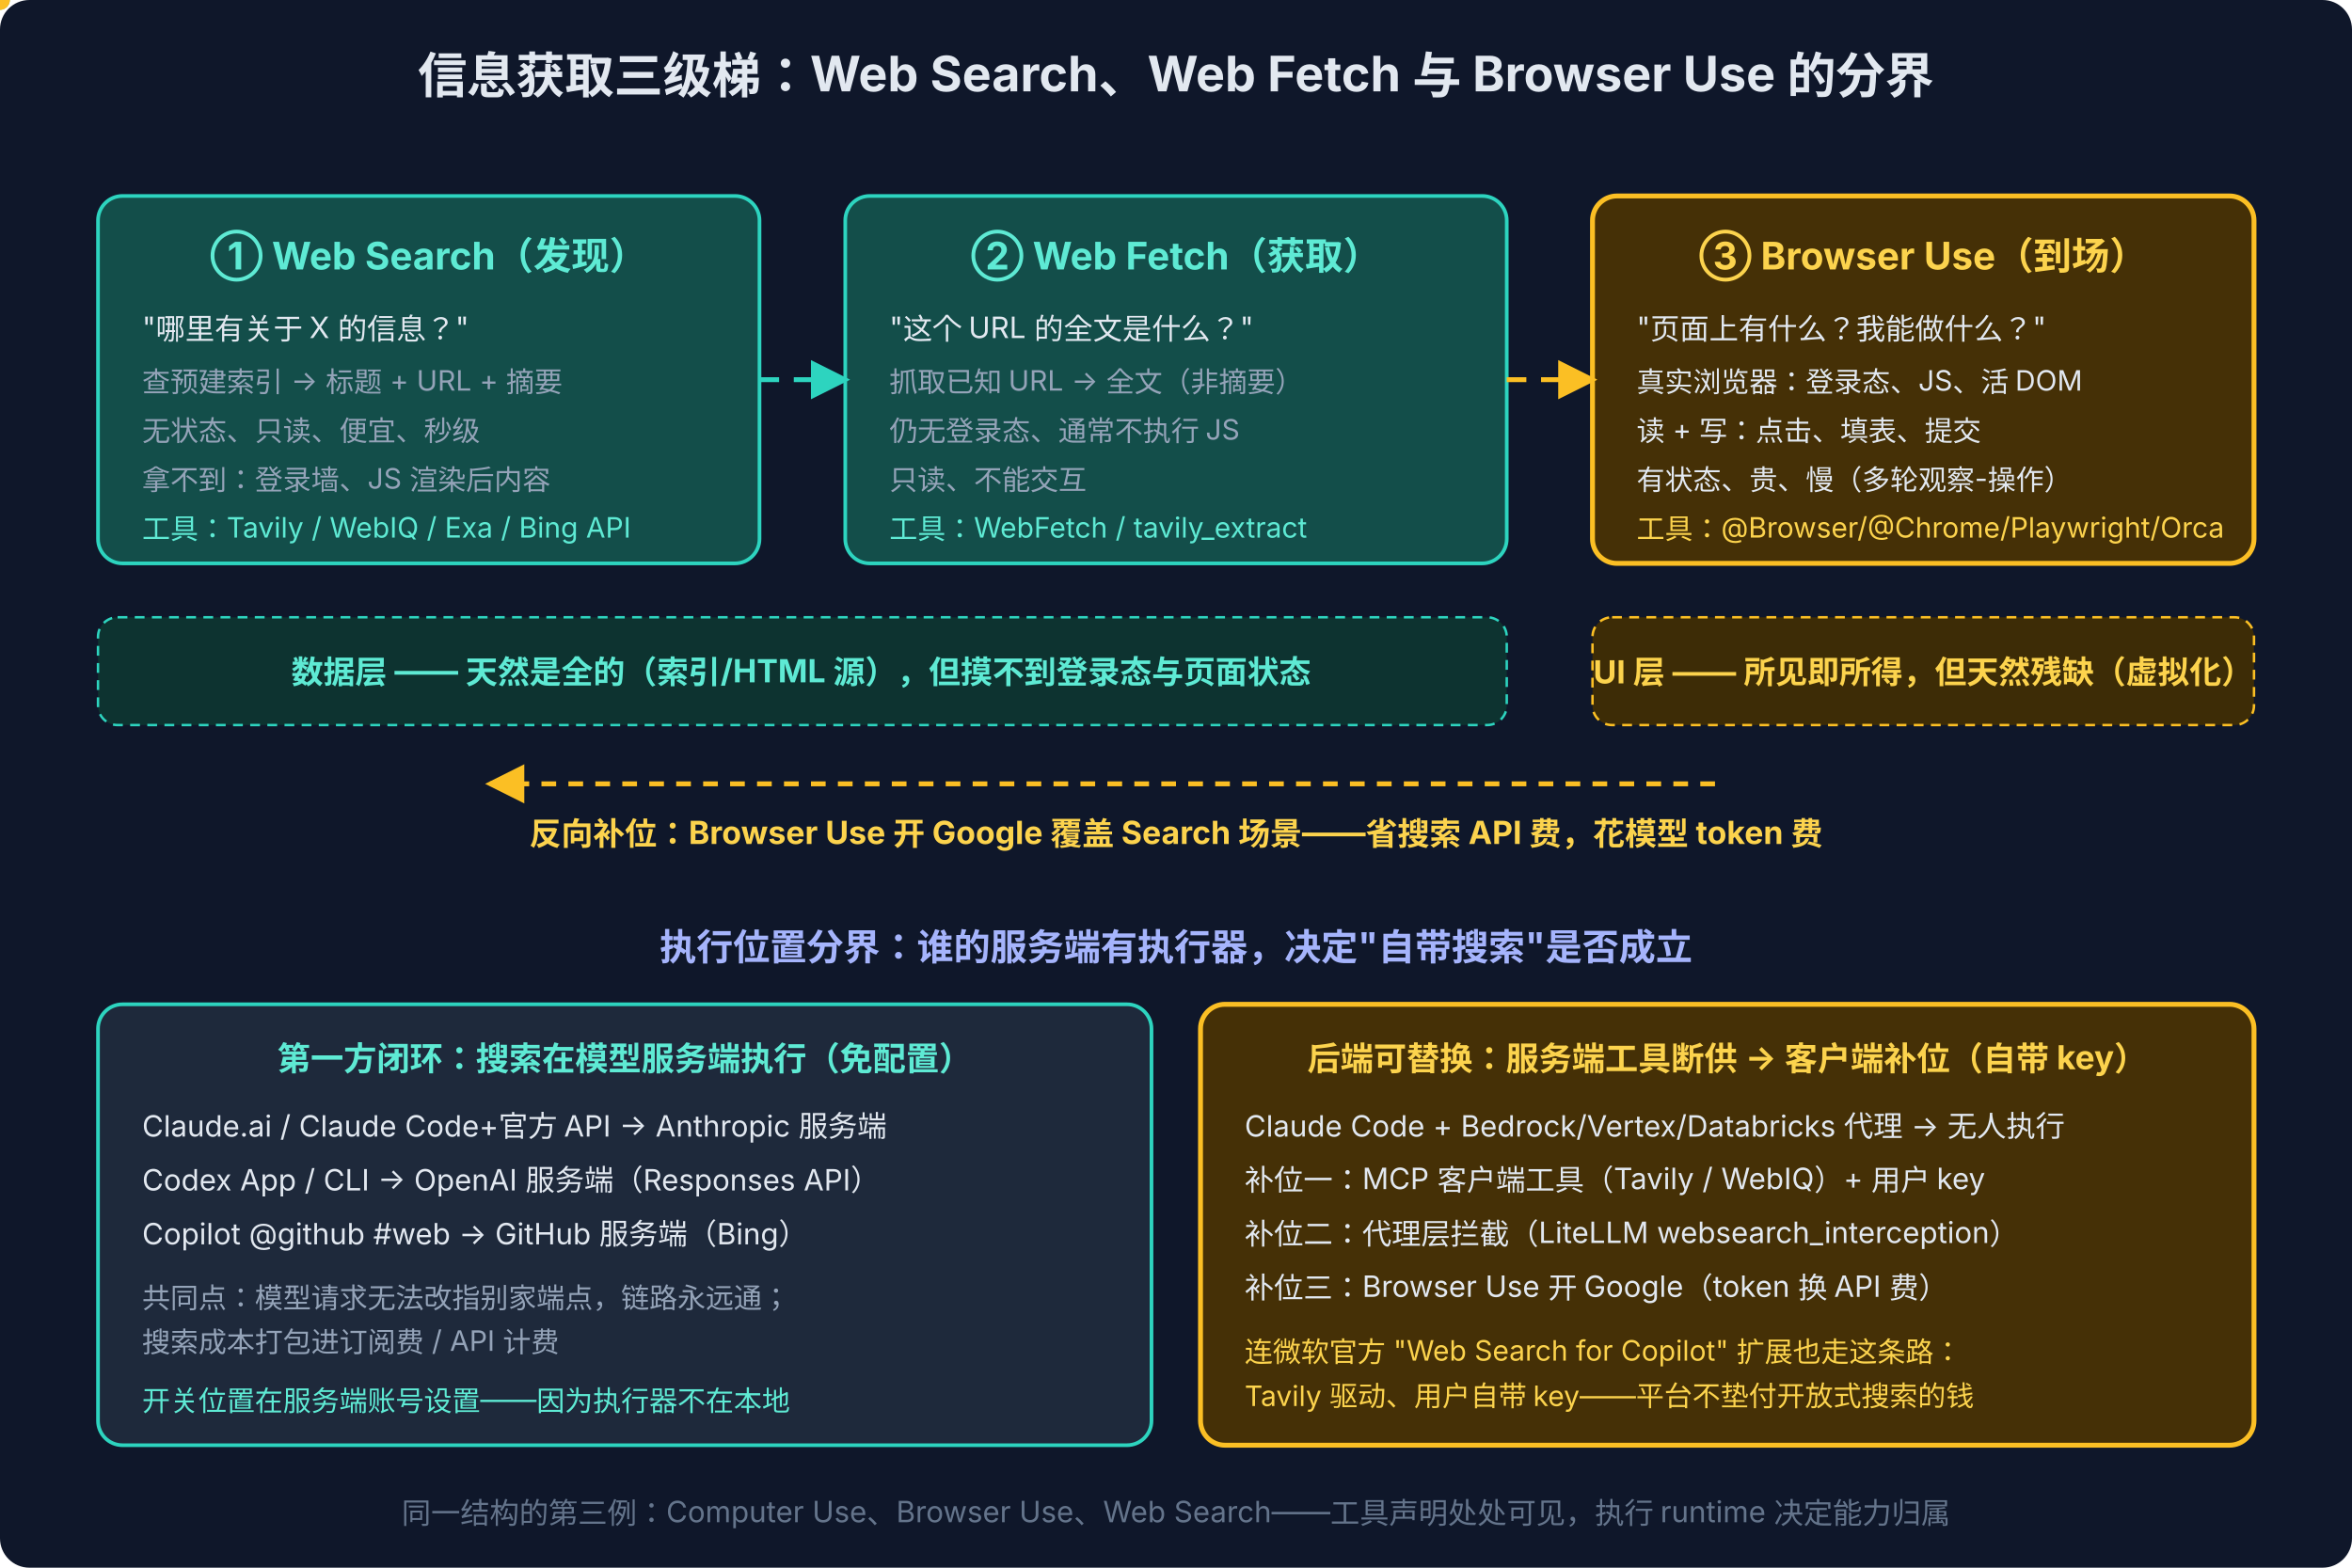
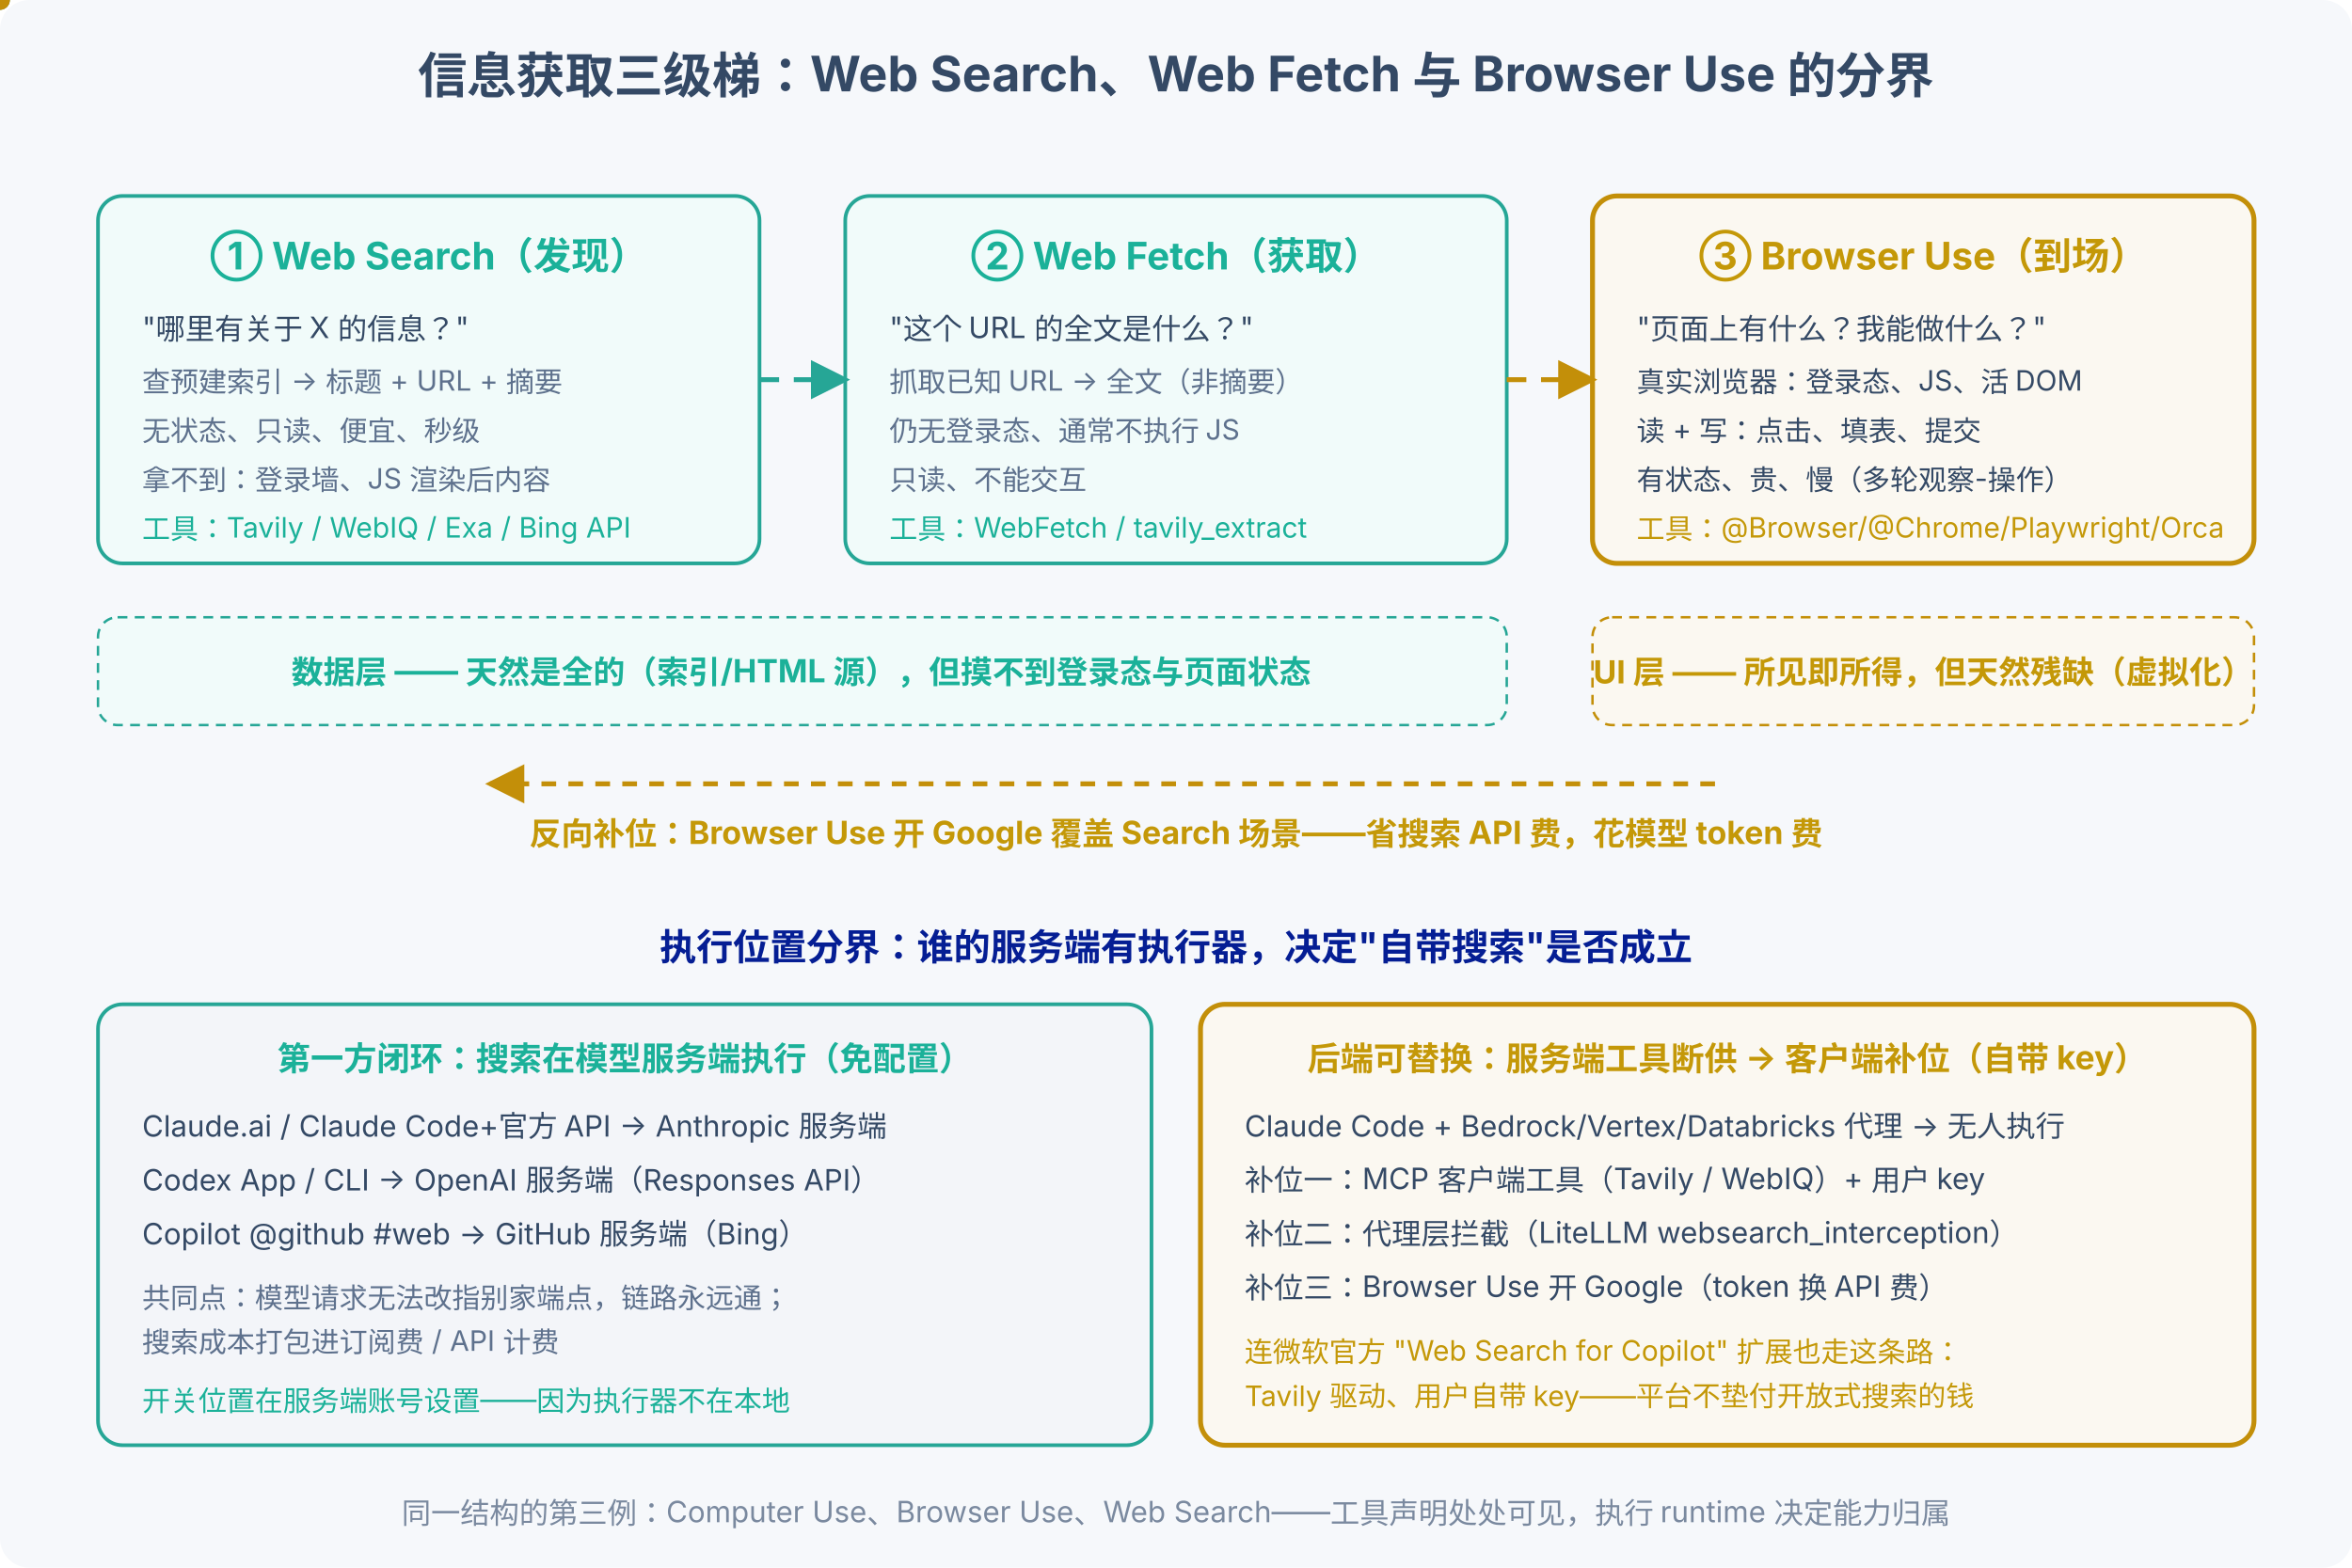
<svg xmlns="http://www.w3.org/2000/svg" viewBox="0 0 960 640" font-family="-apple-system, 'Segoe UI', 'PingFang SC', 'Microsoft YaHei', sans-serif">
  <defs>
    <marker id="arrowTeal" markerWidth="8" markerHeight="8" refX="7" refY="4" orient="auto">
-       <path d="M0,0 L8,4 L0,8 z" fill="#2dd4bf" />
+       <path d="M0,0 L8,4 L0,8 z" fill="#26a696" />
    </marker>
    <marker id="arrowAmber" markerWidth="8" markerHeight="8" refX="7" refY="4" orient="auto">
-       <path d="M0,0 L8,4 L0,8 z" fill="#fbbf24" />
+       <path d="M0,0 L8,4 L0,8 z" fill="#c38f09" />
    </marker>
    <style>
      .pulse { animation: pulse 2.2s ease-in-out infinite; }
      @keyframes pulse { 0%,100% { opacity: 0.55; } 50% { opacity: 1; } }
      .dashflow { stroke-dasharray: 8 6; animation: dash 1.2s linear infinite; }
      @keyframes dash { to { stroke-dashoffset: -14; } }
      .dashback { stroke-dasharray: 6 5; animation: dashb 1.4s linear infinite; }
      @keyframes dashb { to { stroke-dashoffset: 11; } }
    </style>
  </defs>
-   <rect width="960" height="640" fill="#0f172a" rx="12" />
-   <text x="480" y="38" text-anchor="middle" fill="#e2e8f0" font-size="20" font-weight="700">信息获取三级梯：Web Search、Web Fetch 与 Browser Use 的分界</text>
-   <rect x="40" y="80" width="270" height="150" rx="10" fill="#134e4a" stroke="#2dd4bf" stroke-width="1.5" />
-   <text x="175" y="110" text-anchor="middle" fill="#5eead4" font-size="15.5" font-weight="700">① Web Search（发现）</text>
-   <text x="58" y="138" fill="#e2e8f0" font-size="12">"哪里有关于 X 的信息？"</text>
-   <text x="58" y="160" fill="#94a3b8" font-size="11.5">查预建索引 → 标题 + URL + 摘要</text>
-   <text x="58" y="180" fill="#94a3b8" font-size="11.5">无状态、只读、便宜、秒级</text>
-   <text x="58" y="200" fill="#94a3b8" font-size="11.5">拿不到：登录墙、JS 渲染后内容</text>
-   <text x="58" y="220" fill="#5eead4" font-size="11.5">工具：Tavily / WebIQ / Exa / Bing API</text>
-   <rect x="345" y="80" width="270" height="150" rx="10" fill="#134e4a" stroke="#2dd4bf" stroke-width="1.5" />
-   <text x="480" y="110" text-anchor="middle" fill="#5eead4" font-size="15.5" font-weight="700">② Web Fetch（获取）</text>
-   <text x="363" y="138" fill="#e2e8f0" font-size="12">"这个 URL 的全文是什么？"</text>
-   <text x="363" y="160" fill="#94a3b8" font-size="11.5">抓取已知 URL → 全文（非摘要）</text>
-   <text x="363" y="180" fill="#94a3b8" font-size="11.5">仍无登录态、通常不执行 JS</text>
-   <text x="363" y="200" fill="#94a3b8" font-size="11.5">只读、不能交互</text>
-   <text x="363" y="220" fill="#5eead4" font-size="11.5">工具：WebFetch / tavily_extract</text>
-   <rect x="650" y="80" width="270" height="150" rx="10" fill="#453006" stroke="#fbbf24" stroke-width="2" class="pulse" />
-   <text x="785" y="110" text-anchor="middle" fill="#fcd34d" font-size="15.5" font-weight="700">③ Browser Use（到场）</text>
-   <text x="668" y="138" fill="#e2e8f0" font-size="12">"页面上有什么？我能做什么？"</text>
-   <text x="668" y="160" fill="#e2e8f0" font-size="11.5">真实浏览器：登录态、JS、活 DOM</text>
-   <text x="668" y="180" fill="#e2e8f0" font-size="11.5">读 + 写：点击、填表、提交</text>
-   <text x="668" y="200" fill="#e2e8f0" font-size="11.5">有状态、贵、慢（多轮观察-操作）</text>
-   <text x="668" y="220" fill="#fcd34d" font-size="11.5">工具：@Browser/@Chrome/Playwright/Orca</text>
-   <path d="M 310 155 L 345 155" stroke="#2dd4bf" stroke-width="2" marker-end="url(#arrowTeal)" class="dashflow" />
-   <circle r="4" fill="#2dd4bf">
+   <rect width="960" height="640" fill="#f6f8fb" rx="12" />
+   <text x="480" y="38" text-anchor="middle" fill="#344965" font-size="20" font-weight="700">信息获取三级梯：Web Search、Web Fetch 与 Browser Use 的分界</text>
+   <rect x="40" y="80" width="270" height="150" rx="10" fill="#f1fbfa" stroke="#26a696" stroke-width="1.5" />
+   <text x="175" y="110" text-anchor="middle" fill="#1bb199" font-size="15.5" font-weight="700">① Web Search（发现）</text>
+   <text x="58" y="138" fill="#344965" font-size="12">"哪里有关于 X 的信息？"</text>
+   <text x="58" y="160" fill="#5e718d" font-size="11.5">查预建索引 → 标题 + URL + 摘要</text>
+   <text x="58" y="180" fill="#5e718d" font-size="11.5">无状态、只读、便宜、秒级</text>
+   <text x="58" y="200" fill="#5e718d" font-size="11.5">拿不到：登录墙、JS 渲染后内容</text>
+   <text x="58" y="220" fill="#1bb199" font-size="11.5">工具：Tavily / WebIQ / Exa / Bing API</text>
+   <rect x="345" y="80" width="270" height="150" rx="10" fill="#f1fbfa" stroke="#26a696" stroke-width="1.5" />
+   <text x="480" y="110" text-anchor="middle" fill="#1bb199" font-size="15.5" font-weight="700">② Web Fetch（获取）</text>
+   <text x="363" y="138" fill="#344965" font-size="12">"这个 URL 的全文是什么？"</text>
+   <text x="363" y="160" fill="#5e718d" font-size="11.5">抓取已知 URL → 全文（非摘要）</text>
+   <text x="363" y="180" fill="#5e718d" font-size="11.5">仍无登录态、通常不执行 JS</text>
+   <text x="363" y="200" fill="#5e718d" font-size="11.5">只读、不能交互</text>
+   <text x="363" y="220" fill="#1bb199" font-size="11.5">工具：WebFetch / tavily_extract</text>
+   <rect x="650" y="80" width="270" height="150" rx="10" fill="#fbf8f1" stroke="#c38f09" stroke-width="2" class="pulse" />
+   <text x="785" y="110" text-anchor="middle" fill="#c49808" font-size="15.5" font-weight="700">③ Browser Use（到场）</text>
+   <text x="668" y="138" fill="#344965" font-size="12">"页面上有什么？我能做什么？"</text>
+   <text x="668" y="160" fill="#344965" font-size="11.5">真实浏览器：登录态、JS、活 DOM</text>
+   <text x="668" y="180" fill="#344965" font-size="11.5">读 + 写：点击、填表、提交</text>
+   <text x="668" y="200" fill="#344965" font-size="11.5">有状态、贵、慢（多轮观察-操作）</text>
+   <text x="668" y="220" fill="#c49808" font-size="11.5">工具：@Browser/@Chrome/Playwright/Orca</text>
+   <path d="M 310 155 L 345 155" stroke="#26a696" stroke-width="2" marker-end="url(#arrowTeal)" class="dashflow" />
+   <circle r="4" fill="#26a696">
    <animateMotion path="M 310 155 L 345 155" dur="1.2s" repeatCount="indefinite" />
  </circle>
-   <path d="M 615 155 L 650 155" stroke="#fbbf24" stroke-width="2" marker-end="url(#arrowAmber)" class="dashflow" />
-   <circle r="4" fill="#fbbf24">
+   <path d="M 615 155 L 650 155" stroke="#c38f09" stroke-width="2" marker-end="url(#arrowAmber)" class="dashflow" />
+   <circle r="4" fill="#c38f09">
    <animateMotion path="M 615 155 L 650 155" dur="1.2s" repeatCount="indefinite" />
  </circle>
-   <rect x="40" y="252" width="575" height="44" rx="8" fill="#0d3330" stroke="#2dd4bf" stroke-width="1" stroke-dasharray="4 3" />
-   <text x="327" y="279" text-anchor="middle" fill="#5eead4" font-size="13" font-weight="700">数据层 —— 天然是全的（索引/HTML 源），但摸不到登录态与页面状态</text>
-   <rect x="650" y="252" width="270" height="44" rx="8" fill="#3d2c06" stroke="#fbbf24" stroke-width="1" stroke-dasharray="4 3" />
-   <text x="785" y="279" text-anchor="middle" fill="#fcd34d" font-size="13" font-weight="700">UI 层 —— 所见即所得，但天然残缺（虚拟化）</text>
-   <path d="M 700 320 L 200 320" stroke="#fbbf24" stroke-width="2" marker-end="url(#arrowAmber)" class="dashback" />
-   <circle r="4" fill="#fbbf24">
+   <rect x="40" y="252" width="575" height="44" rx="8" fill="#f1fbfa" stroke="#26a696" stroke-width="1" stroke-dasharray="4 3" />
+   <text x="327" y="279" text-anchor="middle" fill="#1bb199" font-size="13" font-weight="700">数据层 —— 天然是全的（索引/HTML 源），但摸不到登录态与页面状态</text>
+   <rect x="650" y="252" width="270" height="44" rx="8" fill="#fbf8f1" stroke="#c38f09" stroke-width="1" stroke-dasharray="4 3" />
+   <text x="785" y="279" text-anchor="middle" fill="#c49808" font-size="13" font-weight="700">UI 层 —— 所见即所得，但天然残缺（虚拟化）</text>
+   <path d="M 700 320 L 200 320" stroke="#c38f09" stroke-width="2" marker-end="url(#arrowAmber)" class="dashback" />
+   <circle r="4" fill="#c38f09">
    <animateMotion path="M 700 320 L 200 320" dur="2.2s" repeatCount="indefinite" />
  </circle>
-   <text x="480" y="345" text-anchor="middle" fill="#fcd34d" font-size="13" font-weight="700">反向补位：Browser Use 开 Google 覆盖 Search 场景——省搜索 API 费，花模型 token 费</text>
-   <text x="480" y="392" text-anchor="middle" fill="#a5b4fc" font-size="15" font-weight="700">执行位置分界：谁的服务端有执行器，决定"自带搜索"是否成立</text>
-   <rect x="40" y="410" width="430" height="180" rx="10" fill="#1e293b" stroke="#2dd4bf" stroke-width="1.5" />
-   <text x="255" y="437" text-anchor="middle" fill="#5eead4" font-size="13.5" font-weight="700">第一方闭环：搜索在模型服务端执行（免配置）</text>
-   <text x="58" y="464" fill="#e2e8f0" font-size="12">Claude.ai / Claude Code+官方 API → Anthropic 服务端</text>
-   <text x="58" y="486" fill="#e2e8f0" font-size="12">Codex App / CLI → OpenAI 服务端（Responses API）</text>
-   <text x="58" y="508" fill="#e2e8f0" font-size="12">Copilot @github #web → GitHub 服务端（Bing）</text>
-   <text x="58" y="534" fill="#94a3b8" font-size="11.5">共同点：模型请求无法改指别家端点，链路永远通；</text>
-   <text x="58" y="552" fill="#94a3b8" font-size="11.5">搜索成本打包进订阅费 / API 计费</text>
-   <text x="58" y="576" fill="#5eead4" font-size="11.5">开关位置在服务端账号设置——因为执行器不在本地</text>
-   <rect x="490" y="410" width="430" height="180" rx="10" fill="#453006" stroke="#fbbf24" stroke-width="2" class="pulse" />
-   <text x="705" y="437" text-anchor="middle" fill="#fcd34d" font-size="13.5" font-weight="700">后端可替换：服务端工具断供 → 客户端补位（自带 key）</text>
-   <text x="508" y="464" fill="#e2e8f0" font-size="12">Claude Code + Bedrock/Vertex/Databricks 代理 → 无人执行</text>
-   <text x="508" y="486" fill="#e2e8f0" font-size="12">补位一：MCP 客户端工具（Tavily / WebIQ）+ 用户 key</text>
-   <text x="508" y="508" fill="#e2e8f0" font-size="12">补位二：代理层拦截（LiteLLM websearch_interception）</text>
-   <text x="508" y="530" fill="#e2e8f0" font-size="12">补位三：Browser Use 开 Google（token 换 API 费）</text>
-   <text x="508" y="556" fill="#fcd34d" font-size="11.5">连微软官方 "Web Search for Copilot" 扩展也走这条路：</text>
-   <text x="508" y="574" fill="#fcd34d" font-size="11.5">Tavily 驱动、用户自带 key——平台不垫付开放式搜索的钱</text>
-   <text x="480" y="622" text-anchor="middle" fill="#64748b" font-size="12">同一结构的第三例：Computer Use、Browser Use、Web Search——工具声明处处可见，执行 runtime 决定能力归属</text>
+   <text x="480" y="345" text-anchor="middle" fill="#c49808" font-size="13" font-weight="700">反向补位：Browser Use 开 Google 覆盖 Search 场景——省搜索 API 费，花模型 token 费</text>
+   <text x="480" y="392" text-anchor="middle" fill="#051e94" font-size="15" font-weight="700">执行位置分界：谁的服务端有执行器，决定"自带搜索"是否成立</text>
+   <rect x="40" y="410" width="430" height="180" rx="10" fill="#f3f5f9" stroke="#26a696" stroke-width="1.5" />
+   <text x="255" y="437" text-anchor="middle" fill="#1bb199" font-size="13.5" font-weight="700">第一方闭环：搜索在模型服务端执行（免配置）</text>
+   <text x="58" y="464" fill="#344965" font-size="12">Claude.ai / Claude Code+官方 API → Anthropic 服务端</text>
+   <text x="58" y="486" fill="#344965" font-size="12">Codex App / CLI → OpenAI 服务端（Responses API）</text>
+   <text x="58" y="508" fill="#344965" font-size="12">Copilot @github #web → GitHub 服务端（Bing）</text>
+   <text x="58" y="534" fill="#5e718d" font-size="11.5">共同点：模型请求无法改指别家端点，链路永远通；</text>
+   <text x="58" y="552" fill="#5e718d" font-size="11.5">搜索成本打包进订阅费 / API 计费</text>
+   <text x="58" y="576" fill="#1bb199" font-size="11.5">开关位置在服务端账号设置——因为执行器不在本地</text>
+   <rect x="490" y="410" width="430" height="180" rx="10" fill="#fbf8f1" stroke="#c38f09" stroke-width="2" class="pulse" />
+   <text x="705" y="437" text-anchor="middle" fill="#c49808" font-size="13.5" font-weight="700">后端可替换：服务端工具断供 → 客户端补位（自带 key）</text>
+   <text x="508" y="464" fill="#344965" font-size="12">Claude Code + Bedrock/Vertex/Databricks 代理 → 无人执行</text>
+   <text x="508" y="486" fill="#344965" font-size="12">补位一：MCP 客户端工具（Tavily / WebIQ）+ 用户 key</text>
+   <text x="508" y="508" fill="#344965" font-size="12">补位二：代理层拦截（LiteLLM websearch_interception）</text>
+   <text x="508" y="530" fill="#344965" font-size="12">补位三：Browser Use 开 Google（token 换 API 费）</text>
+   <text x="508" y="556" fill="#c49808" font-size="11.5">连微软官方 "Web Search for Copilot" 扩展也走这条路：</text>
+   <text x="508" y="574" fill="#c49808" font-size="11.5">Tavily 驱动、用户自带 key——平台不垫付开放式搜索的钱</text>
+   <text x="480" y="622" text-anchor="middle" fill="#7a899f" font-size="12">同一结构的第三例：Computer Use、Browser Use、Web Search——工具声明处处可见，执行 runtime 决定能力归属</text>
</svg>
